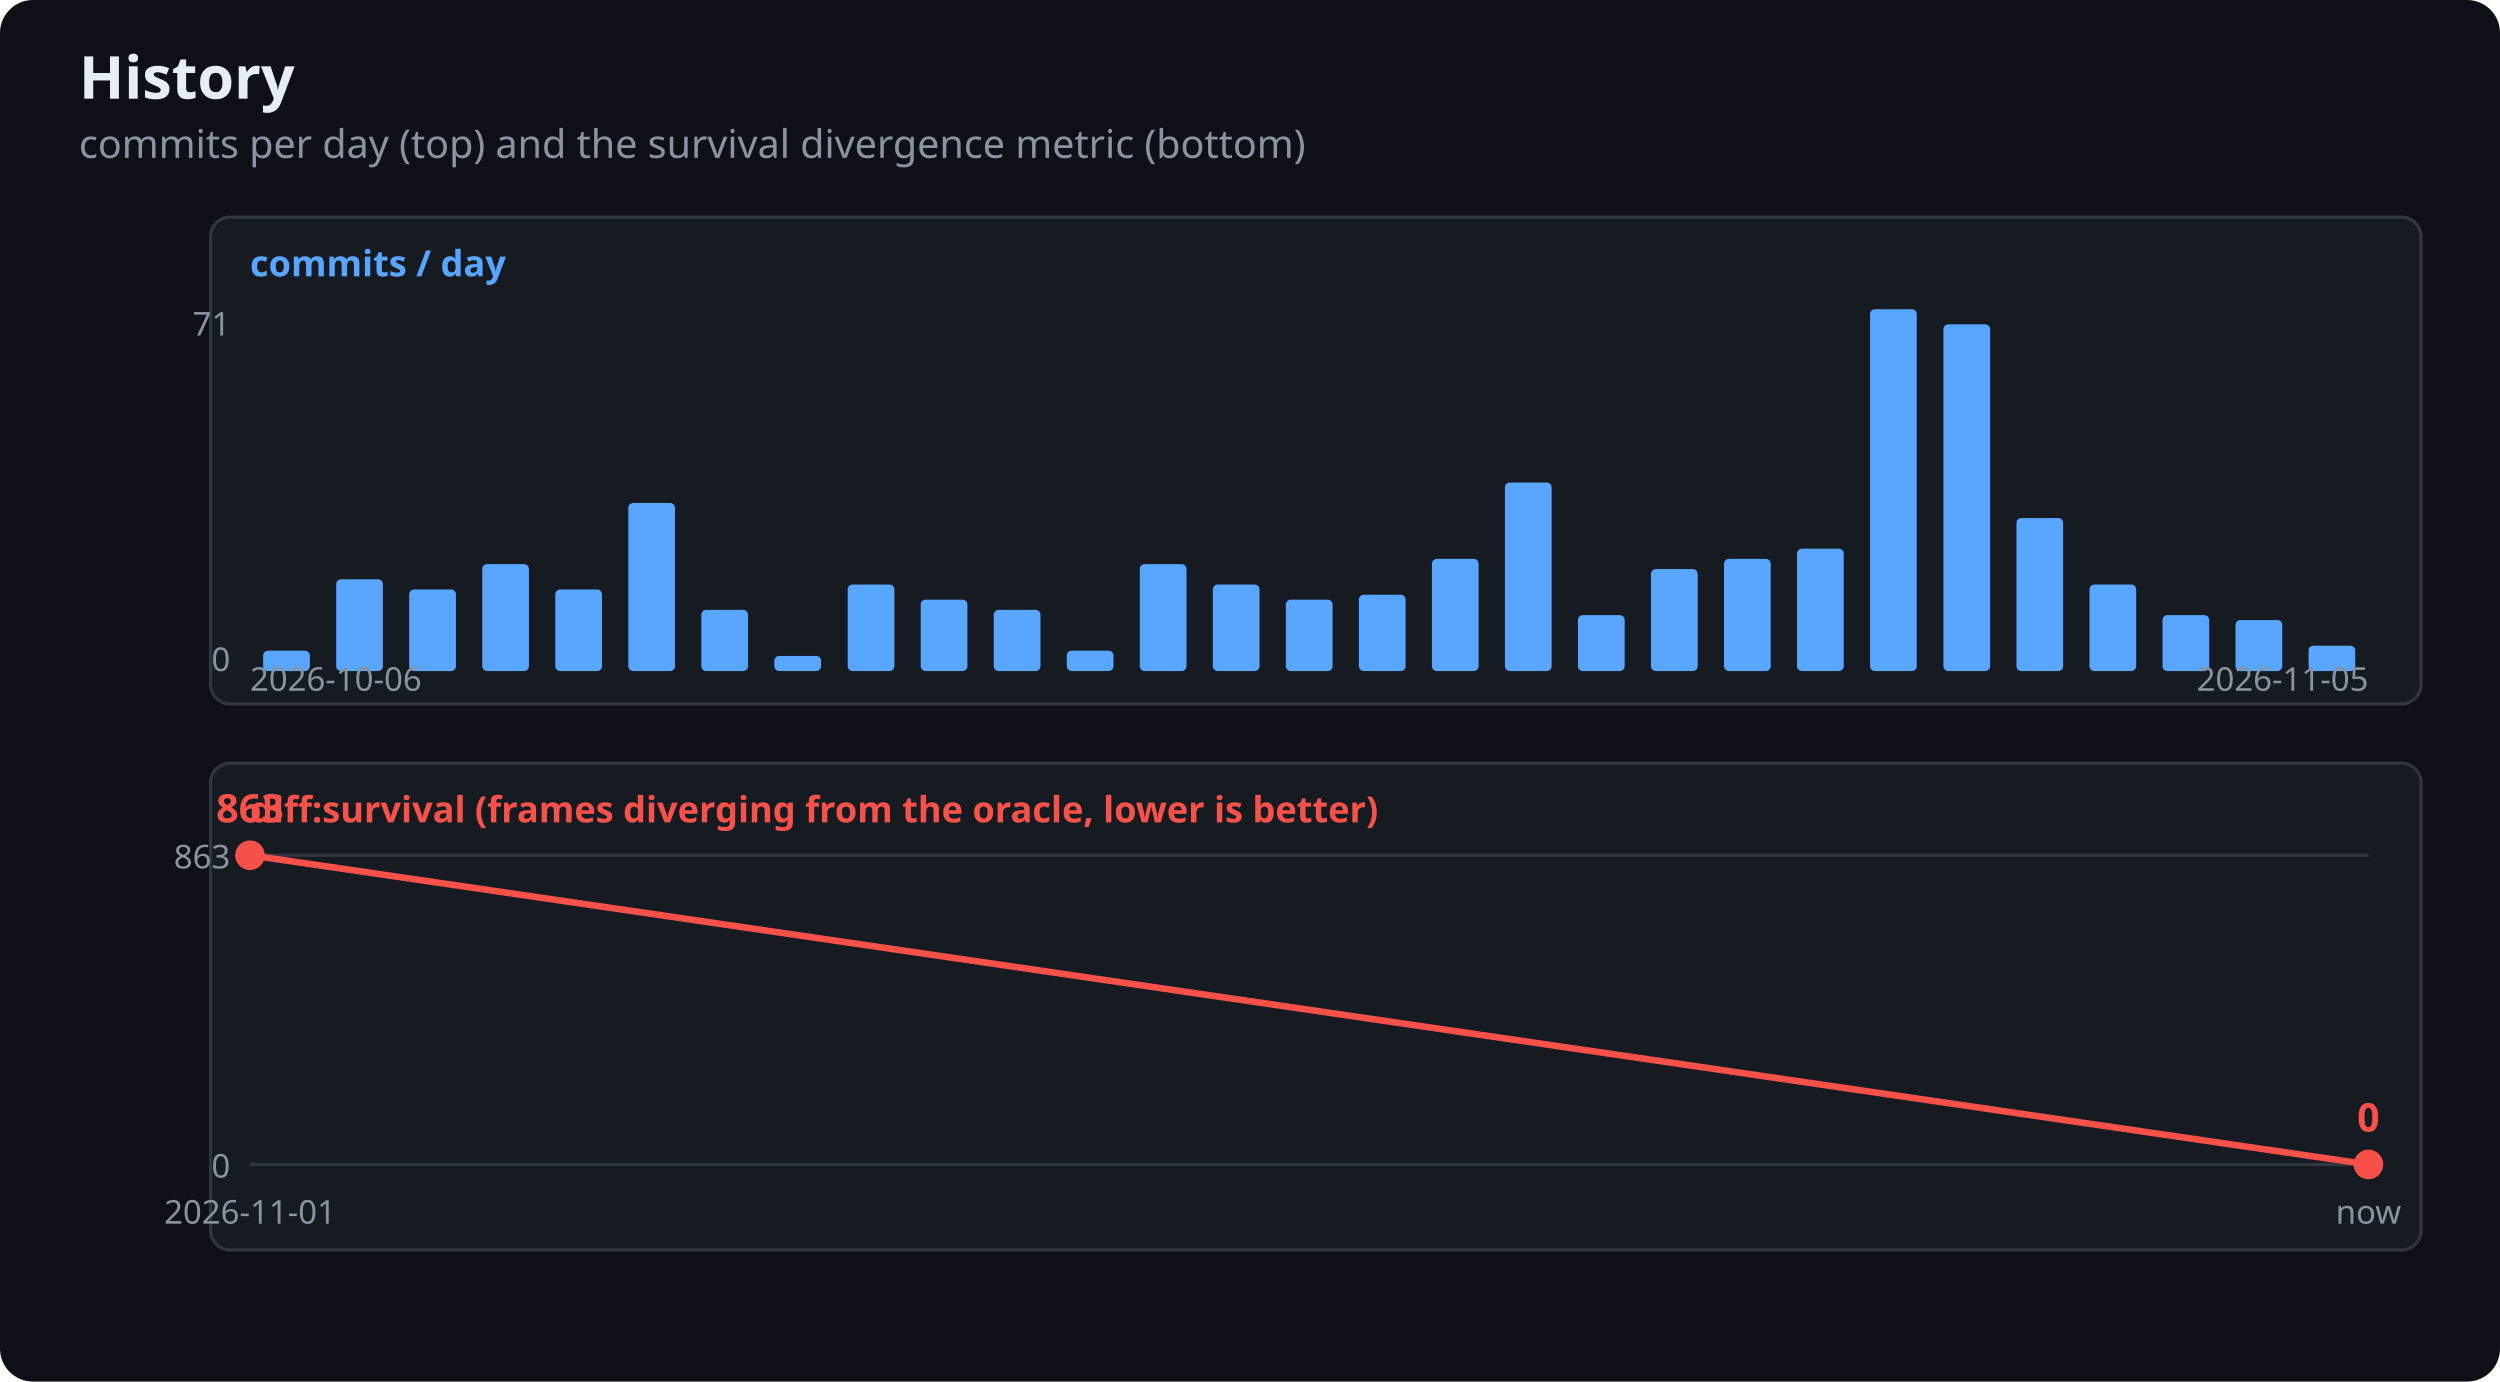
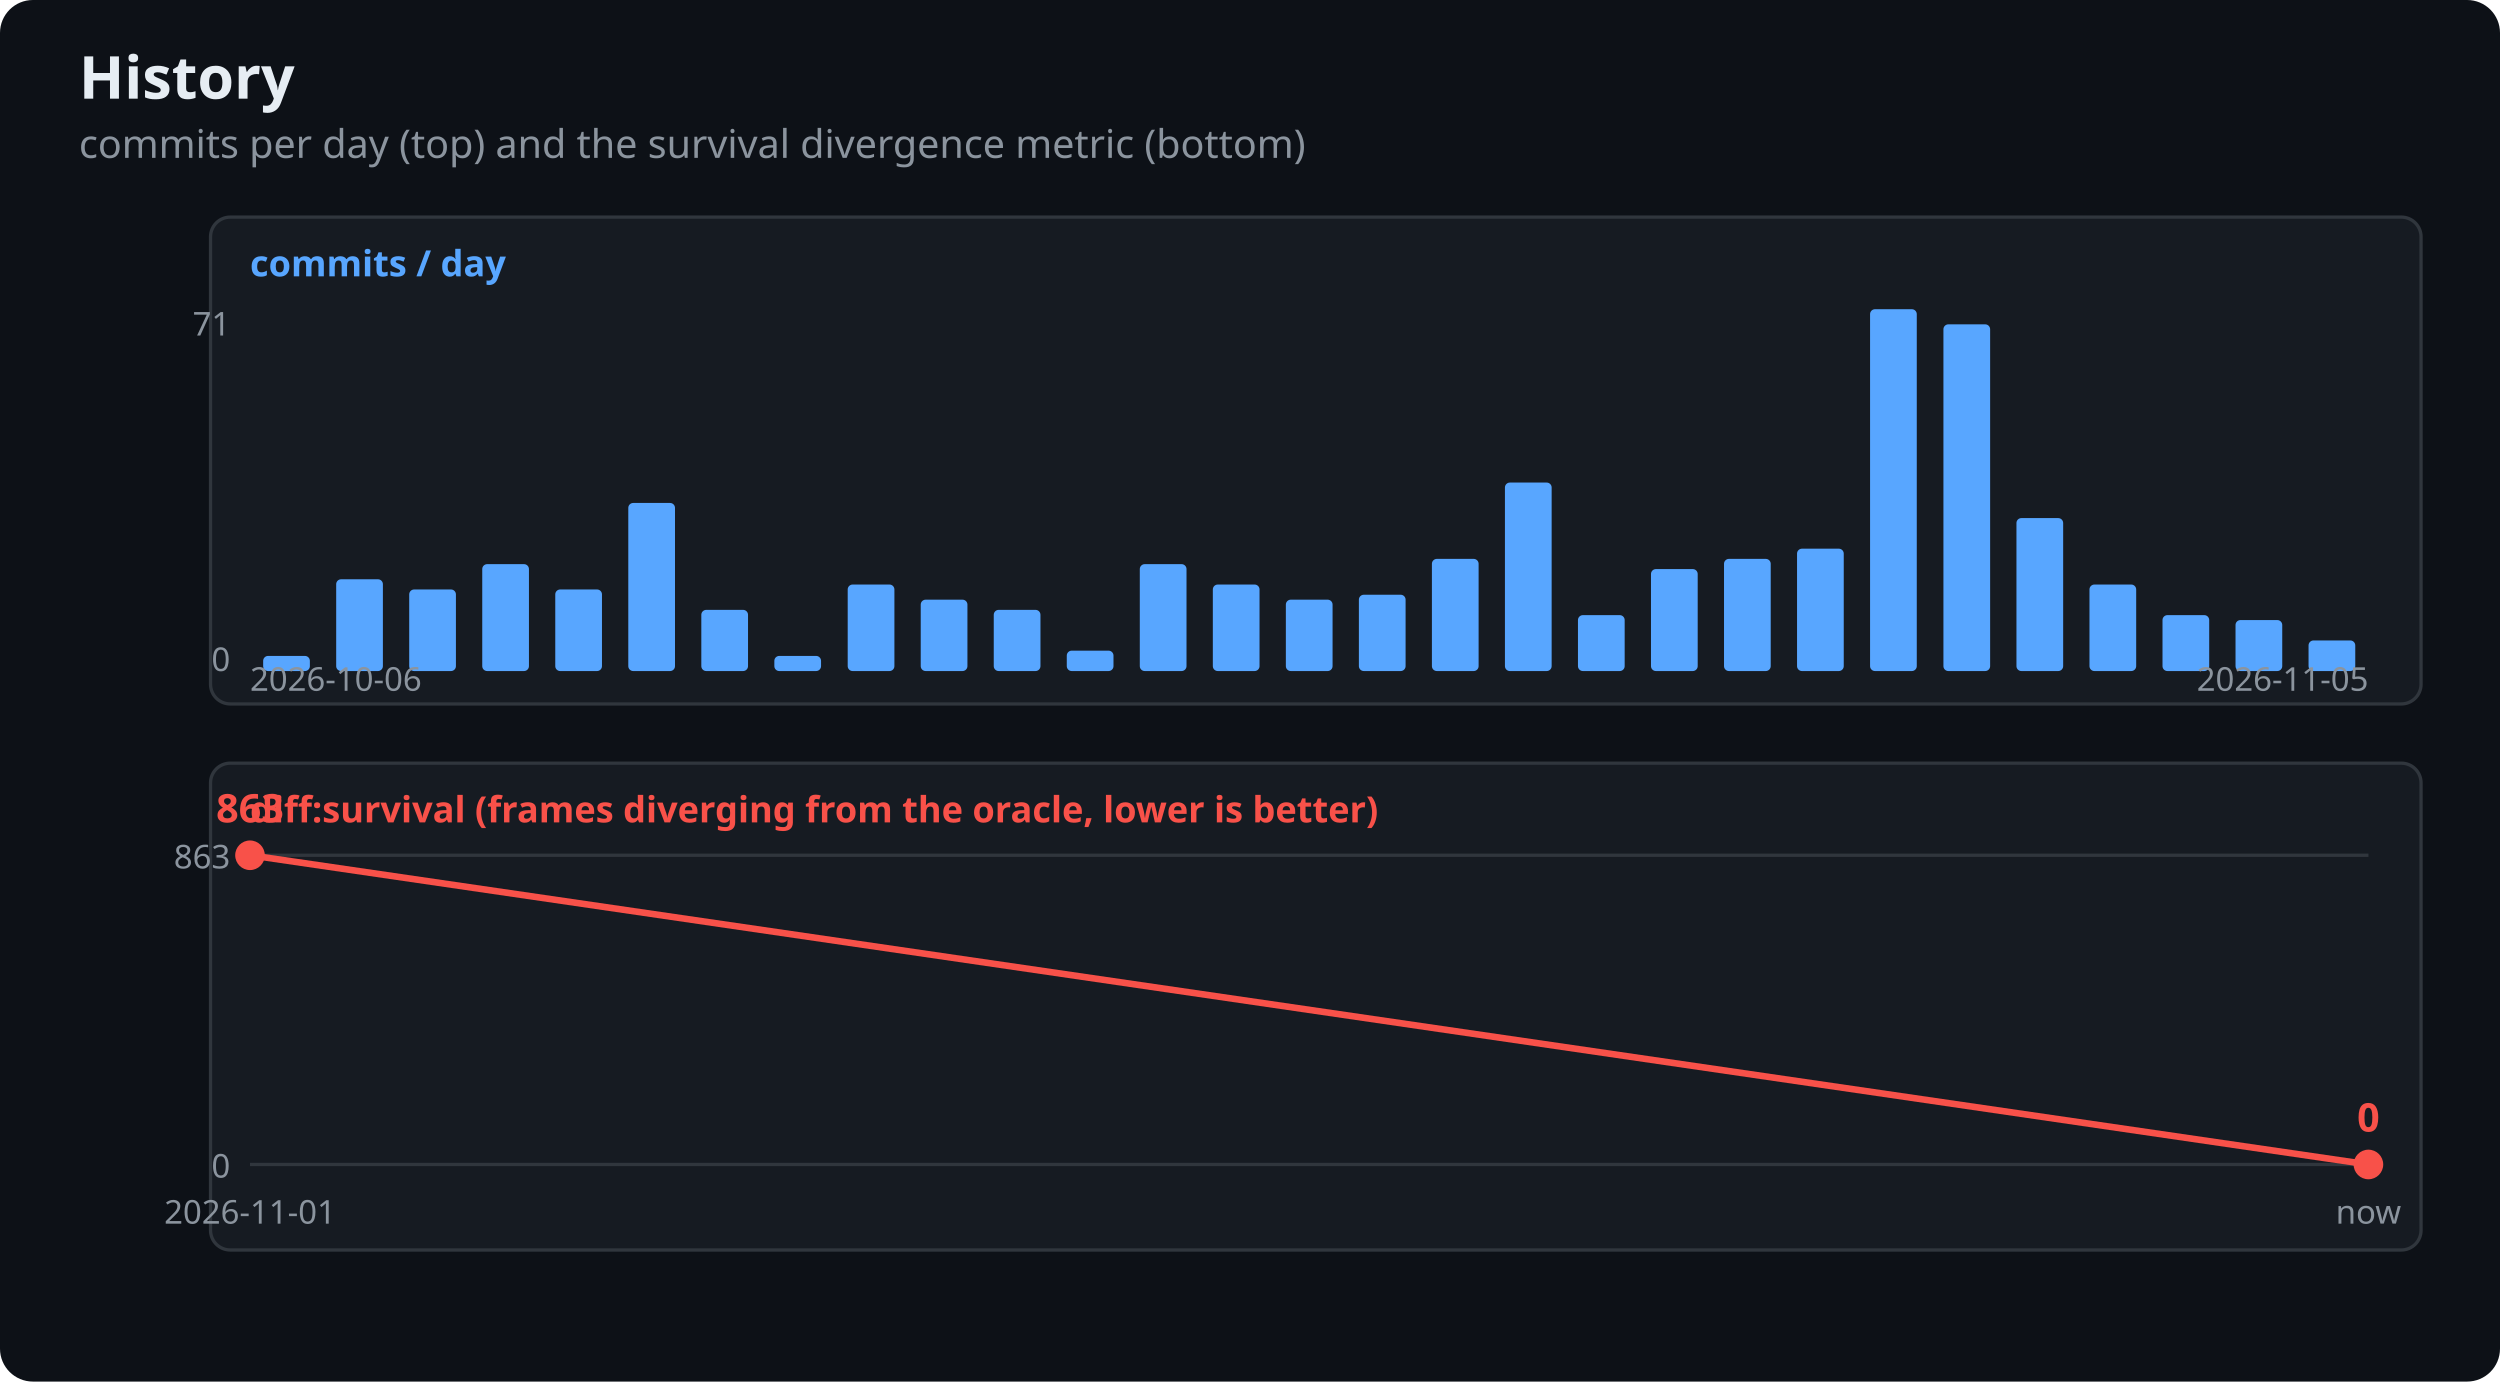
<svg xmlns="http://www.w3.org/2000/svg" width="760" height="420" viewBox="0 0 760 420" font-family="Segoe UI,Ubuntu,sans-serif">
  <rect width="760" height="420" rx="10" fill="#0d1117" />
  <text x="24" y="30" fill="#e6edf3" font-size="18" font-weight="600">History</text>
  <text x="24" y="48" fill="#8b949e" font-size="12">commits per day (top) and the survival divergence metric (bottom)</text>
  <rect x="64" y="66" width="672" height="148" fill="#161b22" stroke="#30363d" rx="6" />
  <text x="76" y="84" fill="#58a6ff" font-size="11" font-weight="600">commits / day</text>
-   <rect x="80.0" y="197.8" width="14.2" height="6.2" fill="#58a6ff" rx="1.5" />
+   <rect x="80.0" y="199.4" width="14.2" height="4.6" fill="#58a6ff" rx="1.5" />
  <rect x="102.2" y="176.1" width="14.2" height="27.9" fill="#58a6ff" rx="1.5" />
  <rect x="124.4" y="179.2" width="14.2" height="24.8" fill="#58a6ff" rx="1.5" />
  <rect x="146.6" y="171.5" width="14.2" height="32.5" fill="#58a6ff" rx="1.5" />
  <rect x="168.8" y="179.2" width="14.2" height="24.8" fill="#58a6ff" rx="1.5" />
  <rect x="191.0" y="152.9" width="14.2" height="51.1" fill="#58a6ff" rx="1.5" />
  <rect x="213.2" y="185.4" width="14.2" height="18.6" fill="#58a6ff" rx="1.5" />
  <rect x="235.4" y="199.4" width="14.2" height="4.6" fill="#58a6ff" rx="1.5" />
  <rect x="257.7" y="177.7" width="14.2" height="26.3" fill="#58a6ff" rx="1.5" />
  <rect x="279.9" y="182.3" width="14.2" height="21.7" fill="#58a6ff" rx="1.5" />
  <rect x="302.1" y="185.4" width="14.2" height="18.6" fill="#58a6ff" rx="1.5" />
  <rect x="324.3" y="197.8" width="14.2" height="6.2" fill="#58a6ff" rx="1.5" />
  <rect x="346.5" y="171.5" width="14.2" height="32.5" fill="#58a6ff" rx="1.5" />
  <rect x="368.7" y="177.7" width="14.2" height="26.3" fill="#58a6ff" rx="1.5" />
  <rect x="390.9" y="182.3" width="14.2" height="21.7" fill="#58a6ff" rx="1.5" />
  <rect x="413.1" y="180.8" width="14.2" height="23.2" fill="#58a6ff" rx="1.5" />
  <rect x="435.3" y="169.9" width="14.2" height="34.1" fill="#58a6ff" rx="1.5" />
  <rect x="457.5" y="146.7" width="14.2" height="57.3" fill="#58a6ff" rx="1.5" />
  <rect x="479.7" y="187.0" width="14.2" height="17.0" fill="#58a6ff" rx="1.5" />
  <rect x="501.9" y="173.0" width="14.2" height="31.0" fill="#58a6ff" rx="1.5" />
  <rect x="524.1" y="169.9" width="14.2" height="34.1" fill="#58a6ff" rx="1.5" />
  <rect x="546.3" y="166.8" width="14.2" height="37.2" fill="#58a6ff" rx="1.5" />
  <rect x="568.5" y="94.0" width="14.2" height="110.0" fill="#58a6ff" rx="1.5" />
  <rect x="590.8" y="98.6" width="14.2" height="105.4" fill="#58a6ff" rx="1.5" />
  <rect x="613.0" y="157.5" width="14.2" height="46.5" fill="#58a6ff" rx="1.5" />
  <rect x="635.2" y="177.7" width="14.2" height="26.3" fill="#58a6ff" rx="1.5" />
  <rect x="657.4" y="187.0" width="14.2" height="17.0" fill="#58a6ff" rx="1.5" />
  <rect x="679.6" y="188.5" width="14.2" height="15.5" fill="#58a6ff" rx="1.5" />
-   <rect x="701.8" y="196.3" width="14.2" height="7.7" fill="#58a6ff" rx="1.5" />
+   <rect x="701.8" y="194.7" width="14.2" height="9.3" fill="#58a6ff" rx="1.5" />
  <text x="70" y="102" fill="#8b949e" font-size="10" text-anchor="end">71</text>
  <text x="70" y="204" fill="#8b949e" font-size="10" text-anchor="end">0</text>
  <text x="76" y="210" fill="#8b949e" font-size="10">2026-10-06</text>
  <text x="720" y="210" fill="#8b949e" font-size="10" text-anchor="end">2026-11-05</text>
  <rect x="64" y="232" width="672" height="148" fill="#161b22" stroke="#30363d" rx="6" />
  <text x="76" y="250" fill="#f85149" font-size="11" font-weight="600">diff:survival (frames diverging from the oracle, lower is better)</text>
  <line x1="76" y1="354.0" x2="720" y2="354.0" stroke="#30363d" stroke-width="1" />
  <text x="70" y="358.0" fill="#8b949e" font-size="10" text-anchor="end">0</text>
  <line x1="76" y1="260.0" x2="720" y2="260.0" stroke="#30363d" stroke-width="1" />
  <text x="70" y="264.0" fill="#8b949e" font-size="10" text-anchor="end">863</text>
  <circle cx="76.0" cy="260.0" r="4.5" fill="#f85149" />
  <text x="76.0" y="250.0" fill="#f85149" font-size="12" font-weight="600" text-anchor="middle">863</text>
  <text x="76.0" y="372" fill="#8b949e" font-size="10" text-anchor="middle">2026-11-01</text>
  <circle cx="720.0" cy="354.0" r="4.5" fill="#f85149" />
  <text x="720.0" y="344.0" fill="#f85149" font-size="12" font-weight="600" text-anchor="middle">0</text>
  <text x="720.0" y="372" fill="#8b949e" font-size="10" text-anchor="middle">now</text>
  <polyline points="76.0,260.0 720.0,354.0" fill="none" stroke="#f85149" stroke-width="2" />
</svg>
